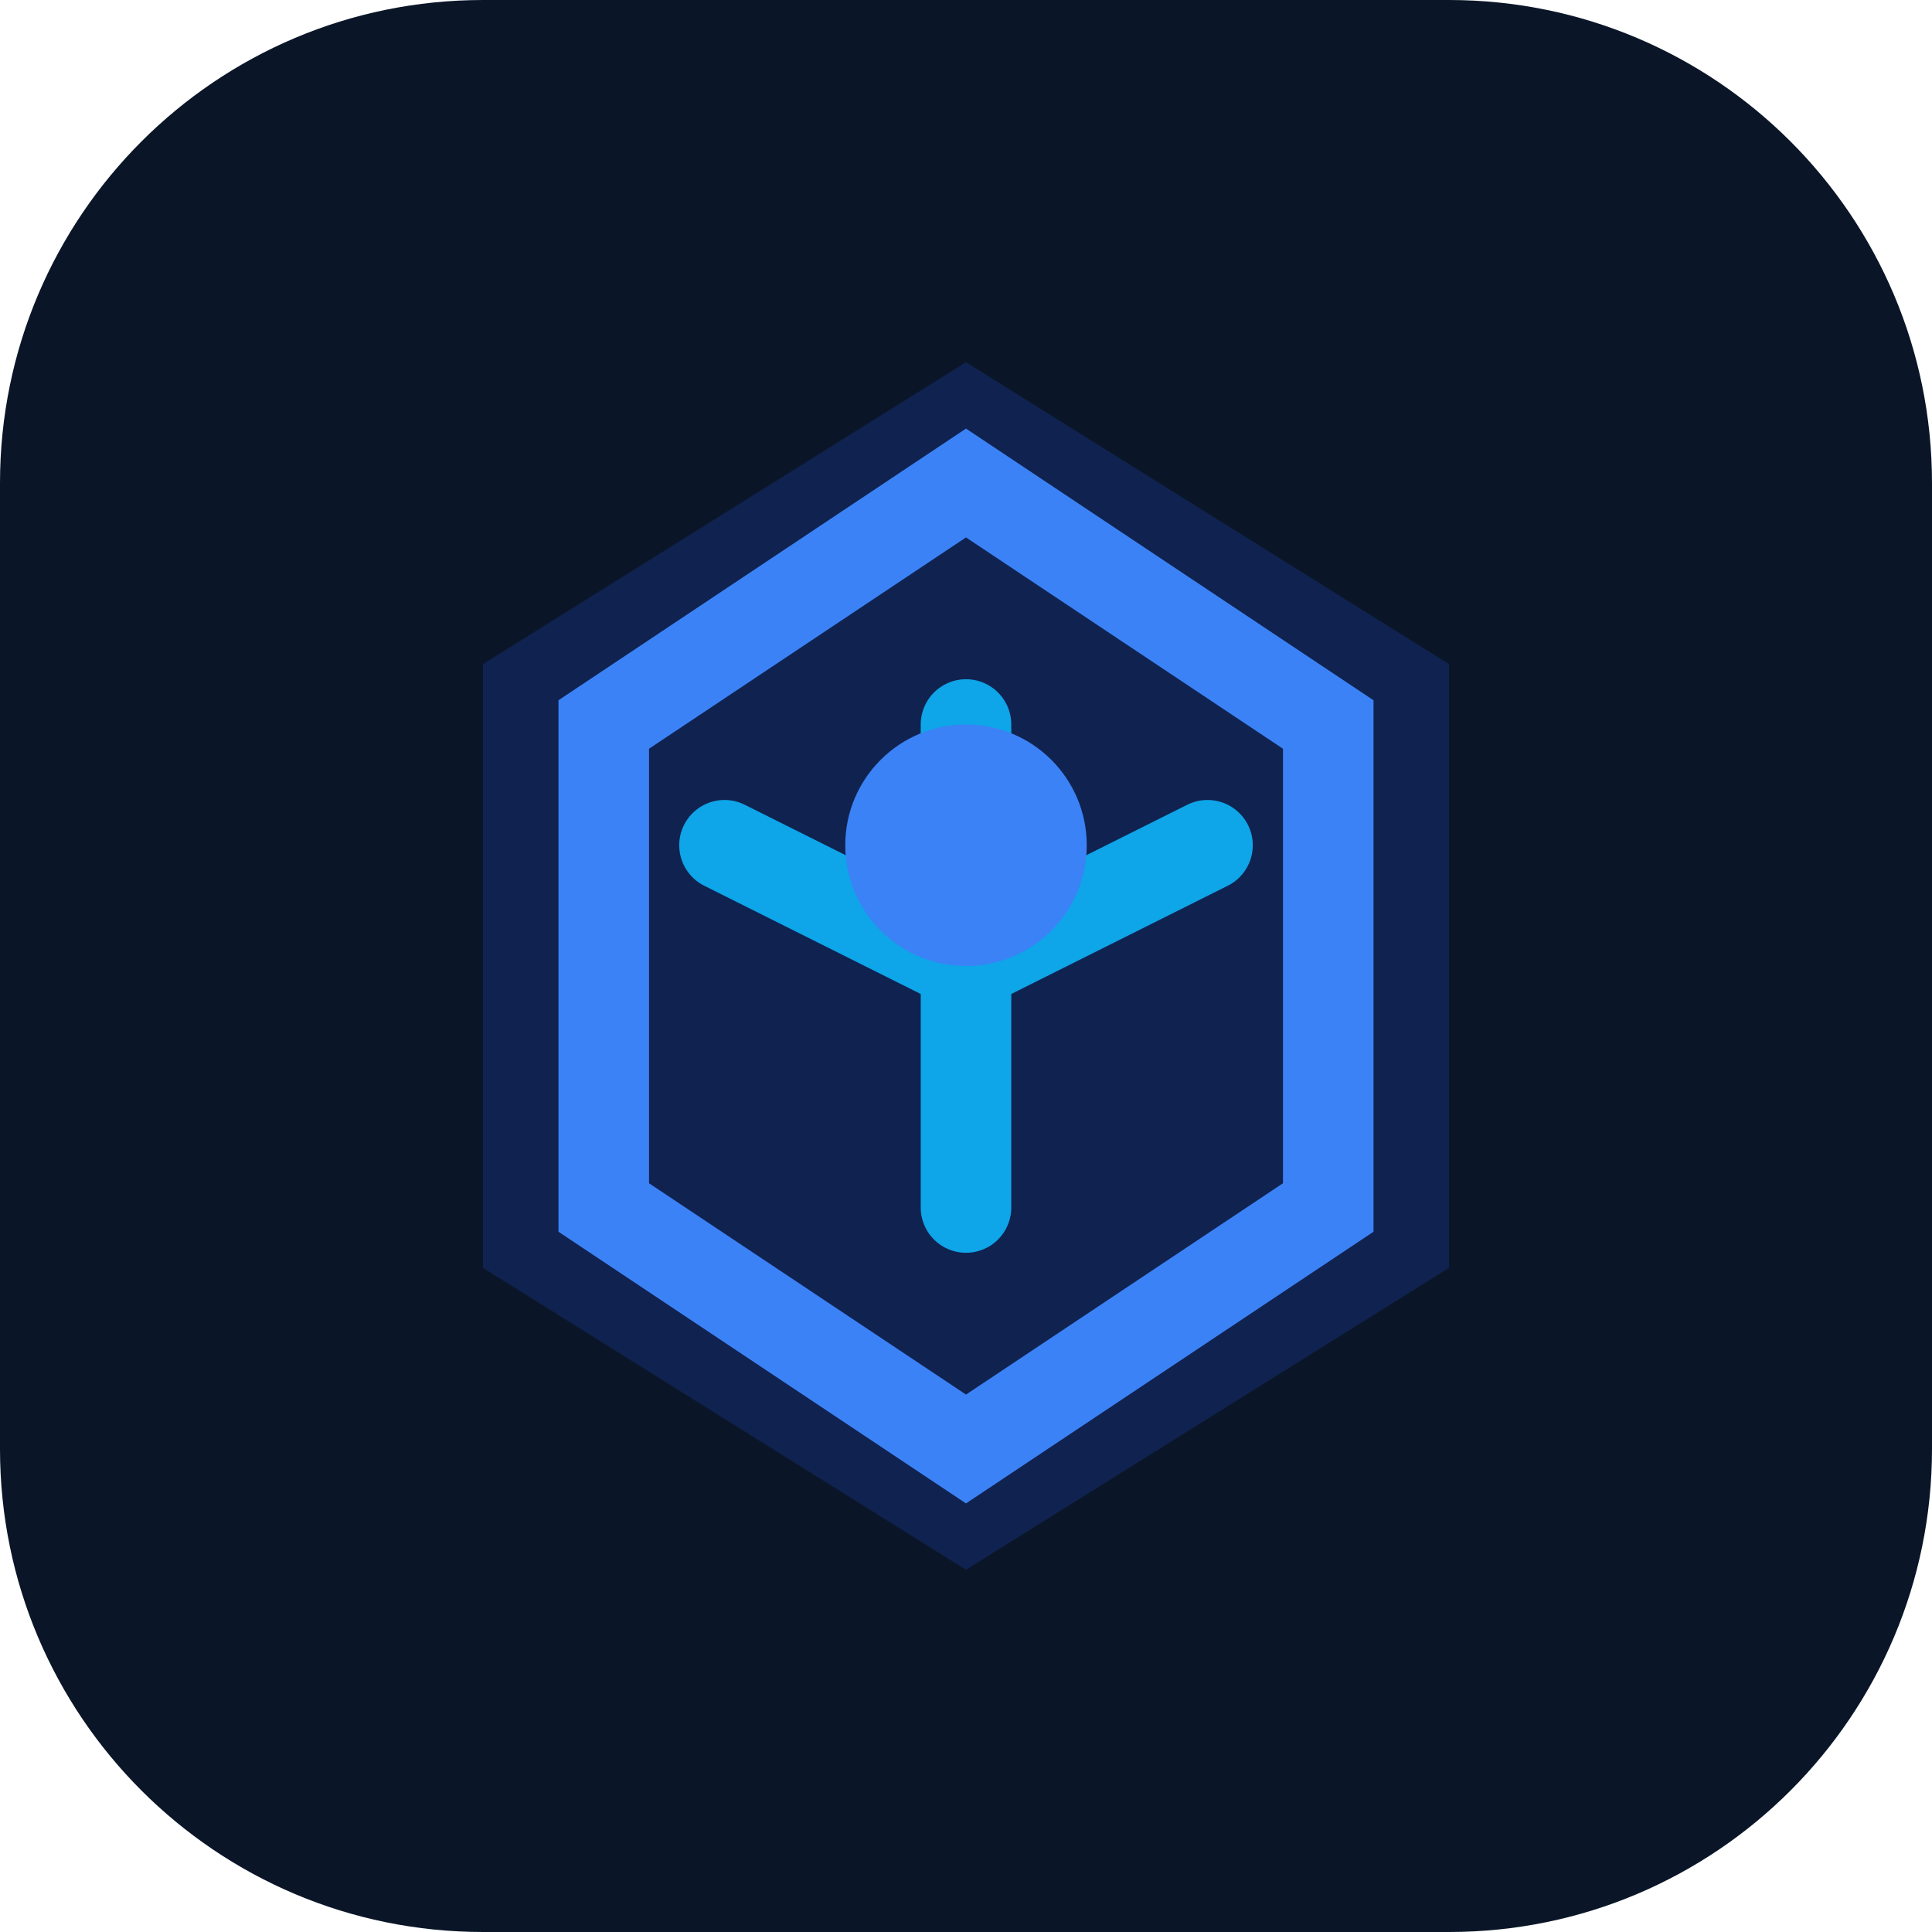
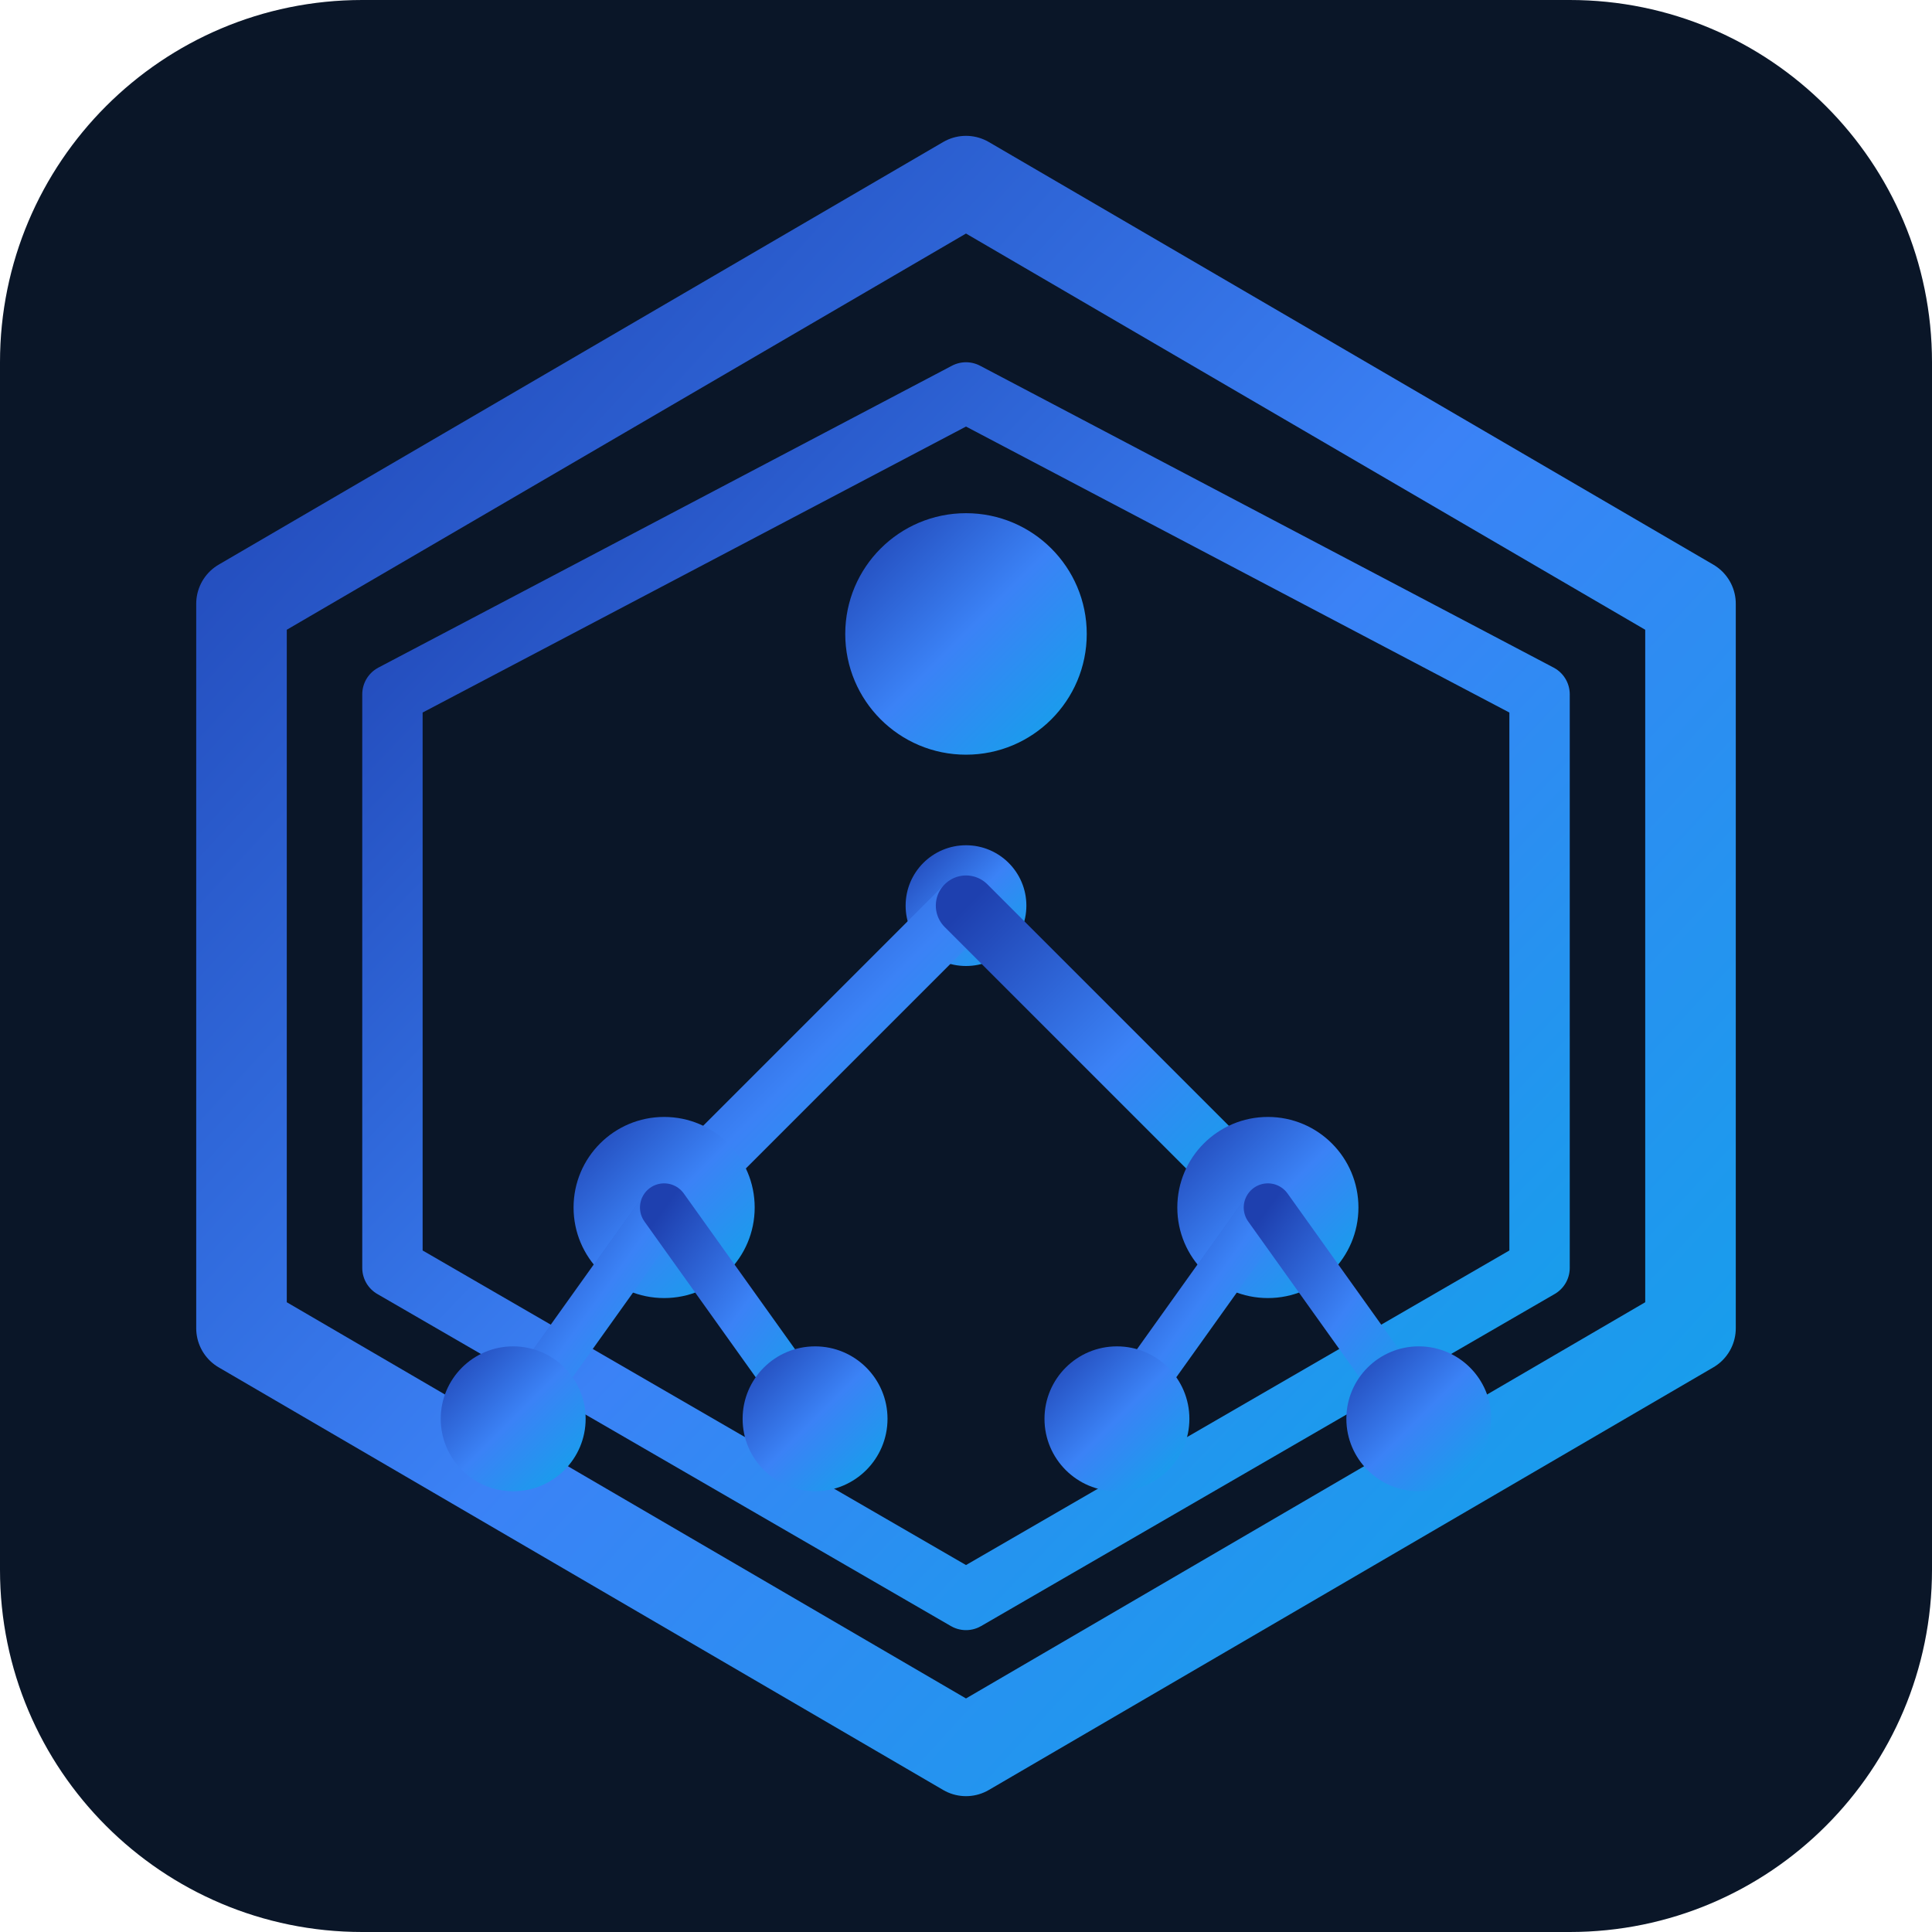
<svg xmlns="http://www.w3.org/2000/svg" viewBox="0 0 32 32" fill="none">
-   <rect width="32" height="32" rx="8" fill="#0A1628" />
-   <path d="M16 6L8 11v10l8 5 8-5V11L16 6z" fill="#1E40AF" opacity="0.3" />
-   <path d="M16 8L10 12v8l6 4 6-4v-8L16 8z" stroke="#3B82F6" stroke-width="1.5" fill="none" />
-   <path d="M16 12v8M12 14l4 2 4-2" stroke="#0EA5E9" stroke-width="1.5" stroke-linecap="round" />
-   <circle cx="16" cy="14" r="2" fill="#3B82F6" />
+   <defs>
+     <linearGradient id="g" x1="0%" y1="0%" x2="100%" y2="100%">
+       <stop offset="0%" stop-color="#1E40AF" />
+       <stop offset="50%" stop-color="#3B82F6" />
+       <stop offset="100%" stop-color="#0EA5E9" />
+     </linearGradient>
+   </defs>
+   <rect width="32" height="32" rx="6" fill="#0A1628" />
+   <path d="M16 3L28 10V22L16 29L4 22V10L16 3Z" stroke="url(#g)" stroke-width="1.5" stroke-linejoin="round" fill="none" />
+   <path d="M16 6.5L25.5 11.5V21L16 26.5L6.5 21V11.5L16 6.5Z" stroke="url(#g)" stroke-width="1" stroke-linejoin="round" fill="none" />
+   <circle cx="16" cy="10.5" r="2" fill="url(#g)" />
+   <line x1="16" y1="12.5" x2="16" y2="15" stroke="url(#g)" stroke-width="1" stroke-linecap="round" />
+   <circle cx="16" cy="15" r="1" fill="url(#g)" />
+   <line x1="16" y1="15" x2="11" y2="20" stroke="url(#g)" stroke-width="1" stroke-linecap="round" />
+   <line x1="16" y1="15" x2="21" y2="20" stroke="url(#g)" stroke-width="1" stroke-linecap="round" />
+   <circle cx="11" cy="20" r="1.5" fill="url(#g)" />
+   <circle cx="21" cy="20" r="1.5" fill="url(#g)" />
+   <line x1="11" y1="20" x2="8.5" y2="23.5" stroke="url(#g)" stroke-width="0.8" stroke-linecap="round" />
+   <line x1="11" y1="20" x2="13.5" y2="23.5" stroke="url(#g)" stroke-width="0.8" stroke-linecap="round" />
+   <line x1="21" y1="20" x2="18.5" y2="23.5" stroke="url(#g)" stroke-width="0.8" stroke-linecap="round" />
+   <line x1="21" y1="20" x2="23.5" y2="23.5" stroke="url(#g)" stroke-width="0.8" stroke-linecap="round" />
+   <circle cx="8.5" cy="23.5" r="1.2" fill="url(#g)" />
+   <circle cx="13.5" cy="23.5" r="1.2" fill="url(#g)" />
+   <circle cx="18.5" cy="23.5" r="1.2" fill="url(#g)" />
+   <circle cx="23.5" cy="23.5" r="1.2" fill="url(#g)" />
</svg>
